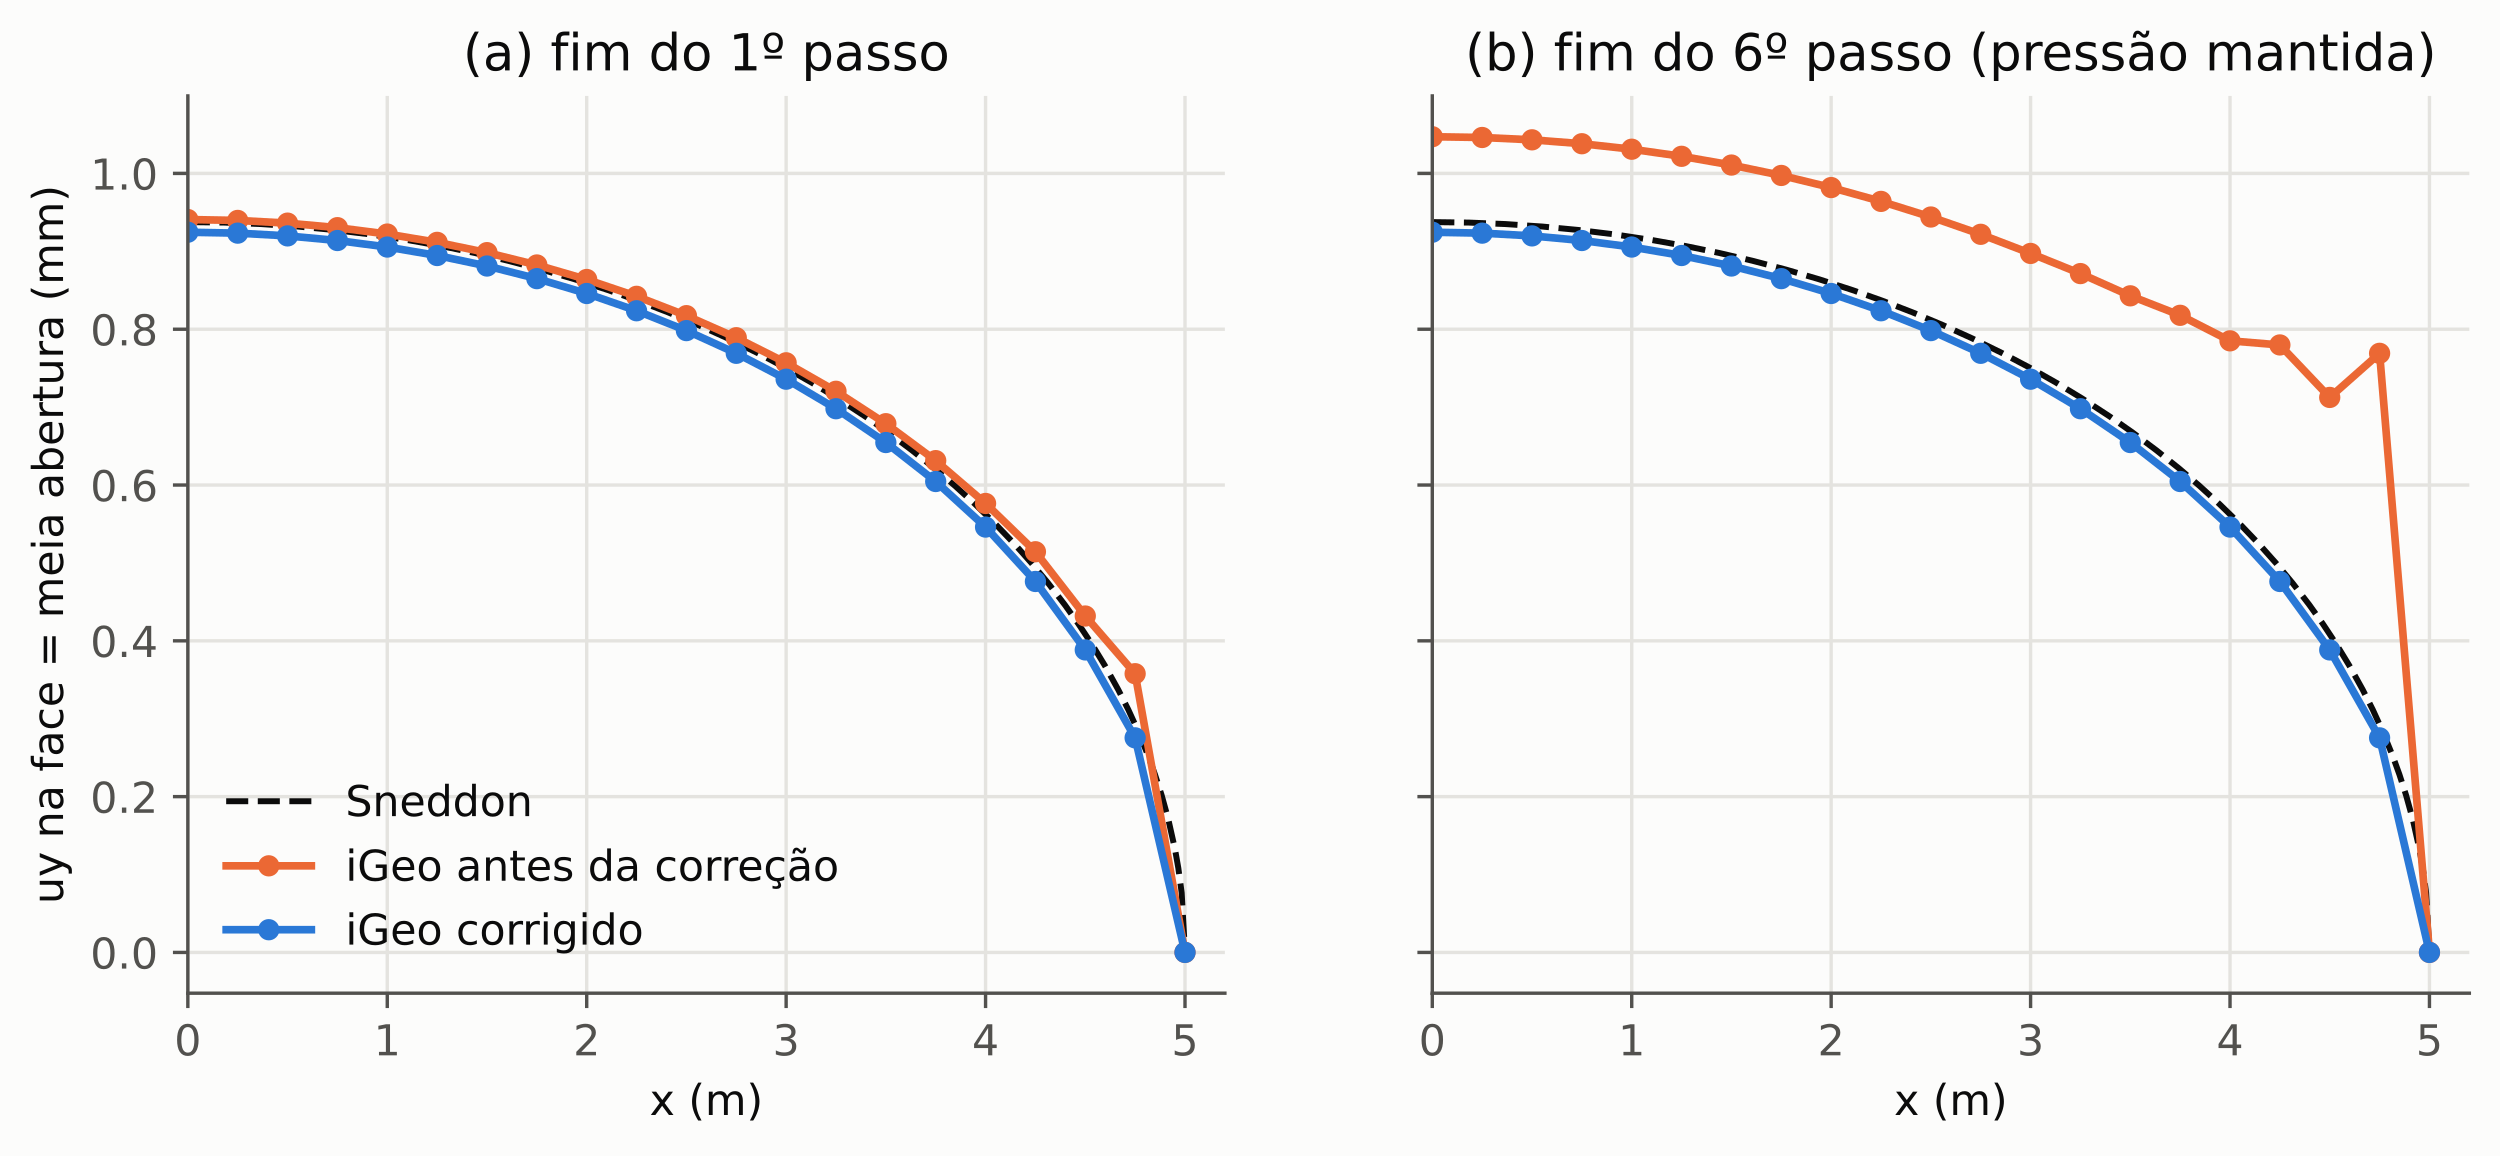
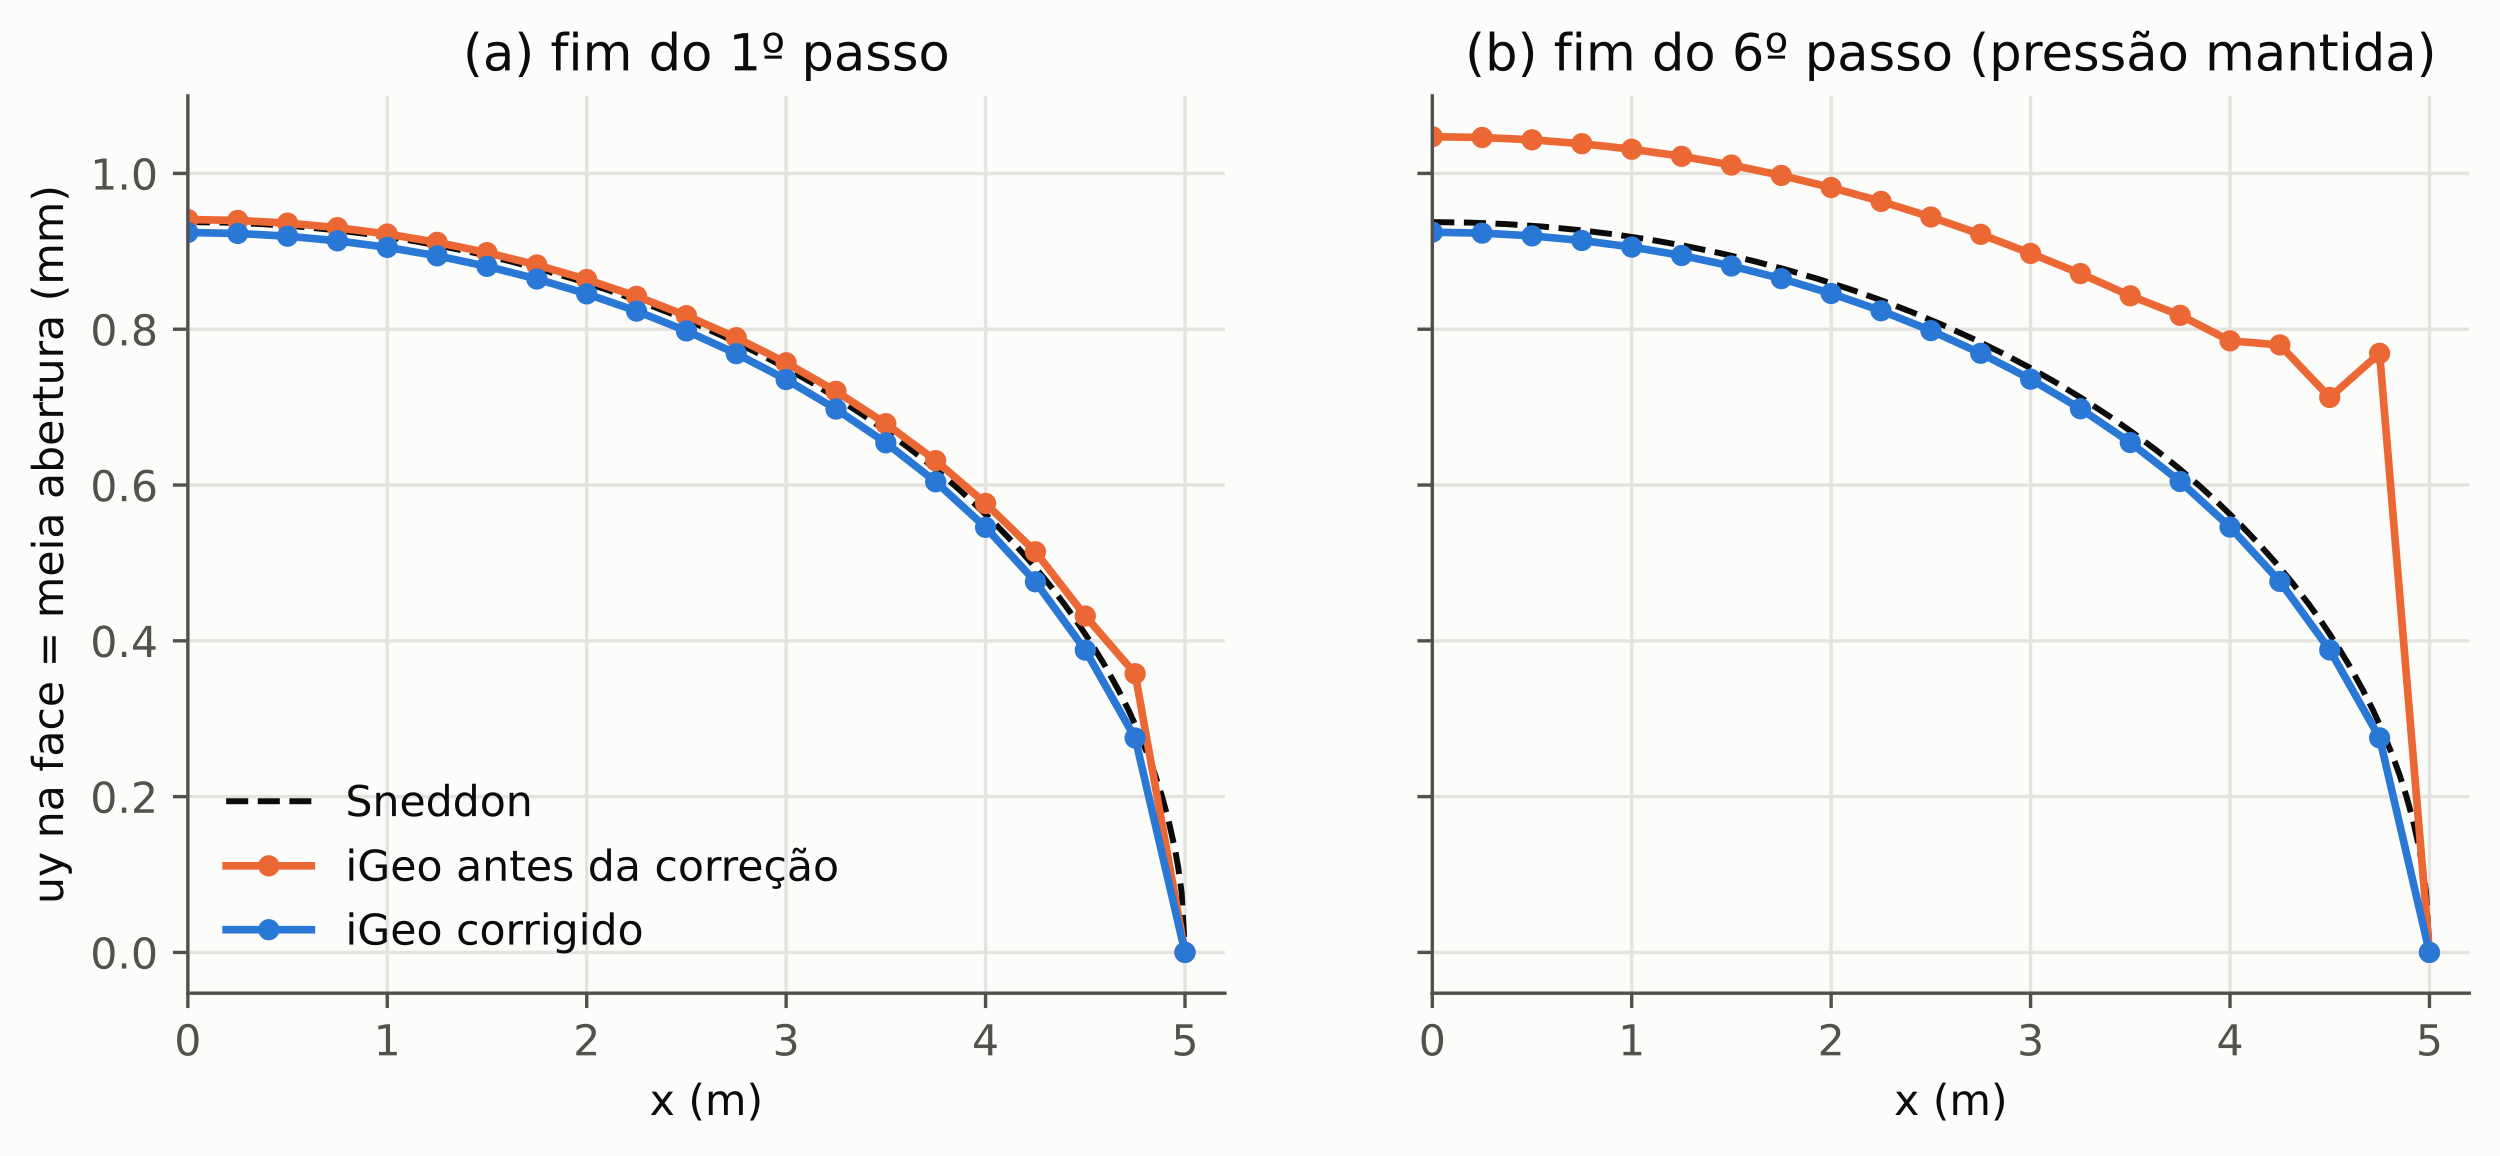
<svg xmlns="http://www.w3.org/2000/svg" xmlns:xlink="http://www.w3.org/1999/xlink" width="586.984pt" height="271.394pt" viewBox="0 0 586.984 271.394" version="1.1">
  <defs>
    <style type="text/css">*{stroke-linejoin: round; stroke-linecap: butt}</style>
  </defs>
  <g id="figure_1">
    <g id="patch_1">
      <path d="M 0 271.394  L 586.984 271.394  L 586.984 0  L 0 0  z " style="fill: #fcfcfb" />
    </g>
    <g id="axes_1">
      <g id="patch_2">
        <path d="M 44.104 233.195  L 287.595 233.195  L 287.595 22.523  L 44.104 22.523  z " style="fill: #fcfcfb" />
      </g>
      <g id="matplotlib.axis_1">
        <g id="xtick_1">
          <g id="line2d_1">
            <path d="M 44.104 233.195  L 44.104 22.523  " clip-path="url(#pc9ac48b03d)" style="fill: none; stroke: #e4e3df; stroke-width: 0.8; stroke-linecap: square" />
          </g>
          <g id="line2d_2">
            <defs>
              <path id="m7b13883ce9" d="M 0 0  L 0 3.5  " style="stroke: #52514e; stroke-width: 0.8" />
            </defs>
            <g>
              <use xlink:href="#m7b13883ce9" x="44.104" y="233.195" style="fill: #52514e; stroke: #52514e; stroke-width: 0.8" />
            </g>
          </g>
          <g id="text_1">
            <text style="font-size: 10px; font-family: 'DejaVu Sans', 'Bitstream Vera Sans', 'Computer Modern Sans Serif', 'Lucida Grande', 'Verdana', 'Geneva', 'Lucid', 'Arial', 'Helvetica', 'Avant Garde', sans-serif; text-anchor: middle; fill: #52514e" x="44.104" y="247.792" transform="rotate(-0 44.10391 247.7922)">0</text>
          </g>
        </g>
        <g id="xtick_2">
          <g id="line2d_3">
            <path d="M 90.929 233.195  L 90.929 22.523  " clip-path="url(#pc9ac48b03d)" style="fill: none; stroke: #e4e3df; stroke-width: 0.8; stroke-linecap: square" />
          </g>
          <g id="line2d_4">
            <g>
              <use xlink:href="#m7b13883ce9" x="90.929" y="233.195" style="fill: #52514e; stroke: #52514e; stroke-width: 0.8" />
            </g>
          </g>
          <g id="text_2">
            <text style="font-size: 10px; font-family: 'DejaVu Sans', 'Bitstream Vera Sans', 'Computer Modern Sans Serif', 'Lucida Grande', 'Verdana', 'Geneva', 'Lucid', 'Arial', 'Helvetica', 'Avant Garde', sans-serif; text-anchor: middle; fill: #52514e" x="90.929" y="247.792" transform="rotate(-0 90.92908 247.7922)">1</text>
          </g>
        </g>
        <g id="xtick_3">
          <g id="line2d_5">
            <path d="M 137.754 233.195  L 137.754 22.523  " clip-path="url(#pc9ac48b03d)" style="fill: none; stroke: #e4e3df; stroke-width: 0.8; stroke-linecap: square" />
          </g>
          <g id="line2d_6">
            <g>
              <use xlink:href="#m7b13883ce9" x="137.754" y="233.195" style="fill: #52514e; stroke: #52514e; stroke-width: 0.8" />
            </g>
          </g>
          <g id="text_3">
            <text style="font-size: 10px; font-family: 'DejaVu Sans', 'Bitstream Vera Sans', 'Computer Modern Sans Serif', 'Lucida Grande', 'Verdana', 'Geneva', 'Lucid', 'Arial', 'Helvetica', 'Avant Garde', sans-serif; text-anchor: middle; fill: #52514e" x="137.754" y="247.792" transform="rotate(-0 137.7543 247.7922)">2</text>
          </g>
        </g>
        <g id="xtick_4">
          <g id="line2d_7">
            <path d="M 184.579 233.195  L 184.579 22.523  " clip-path="url(#pc9ac48b03d)" style="fill: none; stroke: #e4e3df; stroke-width: 0.8; stroke-linecap: square" />
          </g>
          <g id="line2d_8">
            <g>
              <use xlink:href="#m7b13883ce9" x="184.579" y="233.195" style="fill: #52514e; stroke: #52514e; stroke-width: 0.8" />
            </g>
          </g>
          <g id="text_4">
            <text style="font-size: 10px; font-family: 'DejaVu Sans', 'Bitstream Vera Sans', 'Computer Modern Sans Serif', 'Lucida Grande', 'Verdana', 'Geneva', 'Lucid', 'Arial', 'Helvetica', 'Avant Garde', sans-serif; text-anchor: middle; fill: #52514e" x="184.579" y="247.792" transform="rotate(-0 184.5794 247.7922)">3</text>
          </g>
        </g>
        <g id="xtick_5">
          <g id="line2d_9">
            <path d="M 231.405 233.195  L 231.405 22.523  " clip-path="url(#pc9ac48b03d)" style="fill: none; stroke: #e4e3df; stroke-width: 0.8; stroke-linecap: square" />
          </g>
          <g id="line2d_10">
            <g>
              <use xlink:href="#m7b13883ce9" x="231.405" y="233.195" style="fill: #52514e; stroke: #52514e; stroke-width: 0.8" />
            </g>
          </g>
          <g id="text_5">
            <text style="font-size: 10px; font-family: 'DejaVu Sans', 'Bitstream Vera Sans', 'Computer Modern Sans Serif', 'Lucida Grande', 'Verdana', 'Geneva', 'Lucid', 'Arial', 'Helvetica', 'Avant Garde', sans-serif; text-anchor: middle; fill: #52514e" x="231.405" y="247.792" transform="rotate(-0 231.4046 247.7922)">4</text>
          </g>
        </g>
        <g id="xtick_6">
          <g id="line2d_11">
            <path d="M 278.23 233.195  L 278.23 22.523  " clip-path="url(#pc9ac48b03d)" style="fill: none; stroke: #e4e3df; stroke-width: 0.8; stroke-linecap: square" />
          </g>
          <g id="line2d_12">
            <g>
              <use xlink:href="#m7b13883ce9" x="278.23" y="233.195" style="fill: #52514e; stroke: #52514e; stroke-width: 0.8" />
            </g>
          </g>
          <g id="text_6">
            <text style="font-size: 10px; font-family: 'DejaVu Sans', 'Bitstream Vera Sans', 'Computer Modern Sans Serif', 'Lucida Grande', 'Verdana', 'Geneva', 'Lucid', 'Arial', 'Helvetica', 'Avant Garde', sans-serif; text-anchor: middle; fill: #52514e" x="278.23" y="247.792" transform="rotate(-0 278.2298 247.7922)">5</text>
          </g>
        </g>
        <g id="text_7">
          <text style="font-size: 10px; font-family: 'DejaVu Sans', 'Bitstream Vera Sans', 'Computer Modern Sans Serif', 'Lucida Grande', 'Verdana', 'Geneva', 'Lucid', 'Arial', 'Helvetica', 'Avant Garde', sans-serif; text-anchor: middle; fill: #0b0b0b" x="165.849" y="261.792" transform="rotate(-0 165.8494 261.7922)">x (m)</text>
        </g>
      </g>
      <g id="matplotlib.axis_2">
        <g id="ytick_1">
          <g id="line2d_13">
            <path d="M 44.104 223.619  L 287.595 223.619  " clip-path="url(#pc9ac48b03d)" style="fill: none; stroke: #e4e3df; stroke-width: 0.8; stroke-linecap: square" />
          </g>
          <g id="line2d_14">
            <defs>
              <path id="m38471c062f" d="M 0 0  L -3.5 0  " style="stroke: #52514e; stroke-width: 0.8" />
            </defs>
            <g>
              <use xlink:href="#m38471c062f" x="44.104" y="223.619" style="fill: #52514e; stroke: #52514e; stroke-width: 0.8" />
            </g>
          </g>
          <g id="text_8">
            <text style="font-size: 10px; font-family: 'DejaVu Sans', 'Bitstream Vera Sans', 'Computer Modern Sans Serif', 'Lucida Grande', 'Verdana', 'Geneva', 'Lucid', 'Arial', 'Helvetica', 'Avant Garde', sans-serif; text-anchor: end; fill: #52514e" x="37.104" y="227.417" transform="rotate(-0 37.10391 227.4173)">0.0</text>
          </g>
        </g>
        <g id="ytick_2">
          <g id="line2d_15">
            <path d="M 44.104 187.038  L 287.595 187.038  " clip-path="url(#pc9ac48b03d)" style="fill: none; stroke: #e4e3df; stroke-width: 0.8; stroke-linecap: square" />
          </g>
          <g id="line2d_16">
            <g>
              <use xlink:href="#m38471c062f" x="44.104" y="187.038" style="fill: #52514e; stroke: #52514e; stroke-width: 0.8" />
            </g>
          </g>
          <g id="text_9">
            <text style="font-size: 10px; font-family: 'DejaVu Sans', 'Bitstream Vera Sans', 'Computer Modern Sans Serif', 'Lucida Grande', 'Verdana', 'Geneva', 'Lucid', 'Arial', 'Helvetica', 'Avant Garde', sans-serif; text-anchor: end; fill: #52514e" x="37.104" y="190.836" transform="rotate(-0 37.10391 190.8364)">0.2</text>
          </g>
        </g>
        <g id="ytick_3">
          <g id="line2d_17">
            <path d="M 44.104 150.457  L 287.595 150.457  " clip-path="url(#pc9ac48b03d)" style="fill: none; stroke: #e4e3df; stroke-width: 0.8; stroke-linecap: square" />
          </g>
          <g id="line2d_18">
            <g>
              <use xlink:href="#m38471c062f" x="44.104" y="150.457" style="fill: #52514e; stroke: #52514e; stroke-width: 0.8" />
            </g>
          </g>
          <g id="text_10">
            <text style="font-size: 10px; font-family: 'DejaVu Sans', 'Bitstream Vera Sans', 'Computer Modern Sans Serif', 'Lucida Grande', 'Verdana', 'Geneva', 'Lucid', 'Arial', 'Helvetica', 'Avant Garde', sans-serif; text-anchor: end; fill: #52514e" x="37.104" y="154.256" transform="rotate(-0 37.10391 154.2555)">0.4</text>
          </g>
        </g>
        <g id="ytick_4">
          <g id="line2d_19">
            <path d="M 44.104 113.876  L 287.595 113.876  " clip-path="url(#pc9ac48b03d)" style="fill: none; stroke: #e4e3df; stroke-width: 0.8; stroke-linecap: square" />
          </g>
          <g id="line2d_20">
            <g>
              <use xlink:href="#m38471c062f" x="44.104" y="113.876" style="fill: #52514e; stroke: #52514e; stroke-width: 0.8" />
            </g>
          </g>
          <g id="text_11">
            <text style="font-size: 10px; font-family: 'DejaVu Sans', 'Bitstream Vera Sans', 'Computer Modern Sans Serif', 'Lucida Grande', 'Verdana', 'Geneva', 'Lucid', 'Arial', 'Helvetica', 'Avant Garde', sans-serif; text-anchor: end; fill: #52514e" x="37.104" y="117.675" transform="rotate(-0 37.10391 117.6746)">0.6</text>
          </g>
        </g>
        <g id="ytick_5">
          <g id="line2d_21">
            <path d="M 44.104 77.295  L 287.595 77.295  " clip-path="url(#pc9ac48b03d)" style="fill: none; stroke: #e4e3df; stroke-width: 0.8; stroke-linecap: square" />
          </g>
          <g id="line2d_22">
            <g>
              <use xlink:href="#m38471c062f" x="44.104" y="77.295" style="fill: #52514e; stroke: #52514e; stroke-width: 0.8" />
            </g>
          </g>
          <g id="text_12">
            <text style="font-size: 10px; font-family: 'DejaVu Sans', 'Bitstream Vera Sans', 'Computer Modern Sans Serif', 'Lucida Grande', 'Verdana', 'Geneva', 'Lucid', 'Arial', 'Helvetica', 'Avant Garde', sans-serif; text-anchor: end; fill: #52514e" x="37.104" y="81.094" transform="rotate(-0 37.10391 81.09371)">0.8</text>
          </g>
        </g>
        <g id="ytick_6">
          <g id="line2d_23">
            <path d="M 44.104 40.714  L 287.595 40.714  " clip-path="url(#pc9ac48b03d)" style="fill: none; stroke: #e4e3df; stroke-width: 0.8; stroke-linecap: square" />
          </g>
          <g id="line2d_24">
            <g>
              <use xlink:href="#m38471c062f" x="44.104" y="40.714" style="fill: #52514e; stroke: #52514e; stroke-width: 0.8" />
            </g>
          </g>
          <g id="text_13">
            <text style="font-size: 10px; font-family: 'DejaVu Sans', 'Bitstream Vera Sans', 'Computer Modern Sans Serif', 'Lucida Grande', 'Verdana', 'Geneva', 'Lucid', 'Arial', 'Helvetica', 'Avant Garde', sans-serif; text-anchor: end; fill: #52514e" x="37.104" y="44.513" transform="rotate(-0 37.10391 44.51281)">1.0</text>
          </g>
        </g>
        <g id="text_14">
          <text style="font-size: 10px; font-family: 'DejaVu Sans', 'Bitstream Vera Sans', 'Computer Modern Sans Serif', 'Lucida Grande', 'Verdana', 'Geneva', 'Lucid', 'Arial', 'Helvetica', 'Avant Garde', sans-serif; text-anchor: middle; fill: #0b0b0b" x="14.798" y="127.859" transform="rotate(-90 14.79844 127.8585)">uy na face = meia abertura (mm)</text>
        </g>
      </g>
      <g id="line2d_25">
        <path d="M 44.104 52.146  L 52.717 52.262  L 61.331 52.61  L 69.944 53.193  L 78.557 54.012  L 87.171 55.071  L 95.784 56.375  L 103.614 57.777  L 111.444 59.391  L 119.275 61.224  L 127.105 63.283  L 134.935 65.576  L 142.766 68.114  L 149.813 70.619  L 156.86 73.342  L 163.907 76.296  L 170.955 79.495  L 178.002 82.956  L 184.266 86.268  L 190.53 89.82  L 196.795 93.63  L 203.059 97.722  L 208.54 101.557  L 214.021 105.653  L 219.503 110.037  L 224.201 114.052  L 228.899 118.332  L 233.597 122.911  L 238.295 127.832  L 242.21 132.234  L 246.126 136.953  L 250.041 142.046  L 253.173 146.438  L 256.305 151.168  L 259.437 156.307  L 262.569 161.959  L 264.918 166.623  L 267.267 171.763  L 269.616 177.536  L 271.183 181.864  L 272.749 186.732  L 274.315 192.391  L 275.881 199.389  L 276.664 203.819  L 277.447 209.606  L 278.23 223.619  L 278.23 223.619  " clip-path="url(#pc9ac48b03d)" style="fill: none; stroke-dasharray: 5.18,2.24; stroke-dashoffset: 0; stroke: #0b0b0b; stroke-width: 1.4" />
      </g>
      <g id="line2d_26">
        <path d="M 44.104 51.544  L 55.81 51.755  L 67.516 52.39  L 79.223 53.454  L 90.929 54.955  L 102.635 56.904  L 114.342 59.317  L 126.048 62.215  L 137.754 65.623  L 149.461 69.576  L 161.167 74.115  L 172.873 79.295  L 184.579 85.183  L 196.286 91.871  L 207.992 99.481  L 219.698 108.153  L 231.405 118.21  L 243.111 129.547  L 254.817 144.636  L 266.523 158.18  L 278.23 223.619  " clip-path="url(#pc9ac48b03d)" style="fill: none; stroke: #eb6834; stroke-width: 1.8; stroke-linecap: square" />
        <defs>
          <path id="ma2c320a1c7" d="M 0 2  C 0.53 2 1.039 1.789 1.414 1.414  C 1.789 1.039 2 0.53 2 0  C 2 -0.53 1.789 -1.039 1.414 -1.414  C 1.039 -1.789 0.53 -2 0 -2  C -0.53 -2 -1.039 -1.789 -1.414 -1.414  C -1.789 -1.039 -2 -0.53 -2 0  C -2 0.53 -1.789 1.039 -1.414 1.414  C -1.039 1.789 -0.53 2 0 2  z " style="stroke: #eb6834" />
        </defs>
        <g clip-path="url(#pc9ac48b03d)">
          <use xlink:href="#ma2c320a1c7" x="44.104" y="51.544" style="fill: #eb6834; stroke: #eb6834" />
          <use xlink:href="#ma2c320a1c7" x="55.81" y="51.755" style="fill: #eb6834; stroke: #eb6834" />
          <use xlink:href="#ma2c320a1c7" x="67.516" y="52.39" style="fill: #eb6834; stroke: #eb6834" />
          <use xlink:href="#ma2c320a1c7" x="79.223" y="53.454" style="fill: #eb6834; stroke: #eb6834" />
          <use xlink:href="#ma2c320a1c7" x="90.929" y="54.955" style="fill: #eb6834; stroke: #eb6834" />
          <use xlink:href="#ma2c320a1c7" x="102.635" y="56.904" style="fill: #eb6834; stroke: #eb6834" />
          <use xlink:href="#ma2c320a1c7" x="114.342" y="59.317" style="fill: #eb6834; stroke: #eb6834" />
          <use xlink:href="#ma2c320a1c7" x="126.048" y="62.215" style="fill: #eb6834; stroke: #eb6834" />
          <use xlink:href="#ma2c320a1c7" x="137.754" y="65.623" style="fill: #eb6834; stroke: #eb6834" />
          <use xlink:href="#ma2c320a1c7" x="149.461" y="69.576" style="fill: #eb6834; stroke: #eb6834" />
          <use xlink:href="#ma2c320a1c7" x="161.167" y="74.115" style="fill: #eb6834; stroke: #eb6834" />
          <use xlink:href="#ma2c320a1c7" x="172.873" y="79.295" style="fill: #eb6834; stroke: #eb6834" />
          <use xlink:href="#ma2c320a1c7" x="184.579" y="85.183" style="fill: #eb6834; stroke: #eb6834" />
          <use xlink:href="#ma2c320a1c7" x="196.286" y="91.871" style="fill: #eb6834; stroke: #eb6834" />
          <use xlink:href="#ma2c320a1c7" x="207.992" y="99.481" style="fill: #eb6834; stroke: #eb6834" />
          <use xlink:href="#ma2c320a1c7" x="219.698" y="108.153" style="fill: #eb6834; stroke: #eb6834" />
          <use xlink:href="#ma2c320a1c7" x="231.405" y="118.21" style="fill: #eb6834; stroke: #eb6834" />
          <use xlink:href="#ma2c320a1c7" x="243.111" y="129.547" style="fill: #eb6834; stroke: #eb6834" />
          <use xlink:href="#ma2c320a1c7" x="254.817" y="144.636" style="fill: #eb6834; stroke: #eb6834" />
          <use xlink:href="#ma2c320a1c7" x="266.523" y="158.18" style="fill: #eb6834; stroke: #eb6834" />
          <use xlink:href="#ma2c320a1c7" x="278.23" y="223.619" style="fill: #eb6834; stroke: #eb6834" />
        </g>
      </g>
      <g id="line2d_27">
-         <path d="M 44.104 54.524  L 55.81 54.739  L 67.516 55.387  L 79.223 56.473  L 90.929 58.004  L 102.635 59.994  L 114.342 62.459  L 126.048 65.422  L 137.754 68.911  L 149.461 72.963  L 161.167 77.624  L 172.873 82.954  L 184.579 89.034  L 196.286 95.968  L 207.992 103.904  L 219.698 113.055  L 231.405 123.751  L 243.111 136.526  L 254.817 152.6  L 266.523 173.24  L 278.23 223.619  " clip-path="url(#pc9ac48b03d)" style="fill: none; stroke: #2a78d6; stroke-width: 1.8; stroke-linecap: square" />
+         <path d="M 44.104 54.596  L 55.81 54.812  L 67.516 55.461  L 79.223 56.548  L 90.929 58.081  L 102.635 60.073  L 114.342 62.539  L 126.048 65.504  L 137.754 68.994  L 149.461 73.046  L 161.167 77.707  L 172.873 83.037  L 184.579 89.114  L 196.286 96.046  L 207.992 103.979  L 219.698 113.126  L 231.405 123.817  L 243.111 136.584  L 254.817 152.648  L 266.523 173.274  L 278.23 223.619  " clip-path="url(#pc9ac48b03d)" style="fill: none; stroke: #2a78d6; stroke-width: 1.8; stroke-linecap: square" />
        <defs>
          <path id="mf21e325b48" d="M 0 2  C 0.53 2 1.039 1.789 1.414 1.414  C 1.789 1.039 2 0.53 2 0  C 2 -0.53 1.789 -1.039 1.414 -1.414  C 1.039 -1.789 0.53 -2 0 -2  C -0.53 -2 -1.039 -1.789 -1.414 -1.414  C -1.789 -1.039 -2 -0.53 -2 0  C -2 0.53 -1.789 1.039 -1.414 1.414  C -1.039 1.789 -0.53 2 0 2  z " style="stroke: #2a78d6" />
        </defs>
        <g clip-path="url(#pc9ac48b03d)">
-           <use xlink:href="#mf21e325b48" x="44.104" y="54.524" style="fill: #2a78d6; stroke: #2a78d6" />
-           <use xlink:href="#mf21e325b48" x="55.81" y="54.739" style="fill: #2a78d6; stroke: #2a78d6" />
-           <use xlink:href="#mf21e325b48" x="67.516" y="55.387" style="fill: #2a78d6; stroke: #2a78d6" />
-           <use xlink:href="#mf21e325b48" x="79.223" y="56.473" style="fill: #2a78d6; stroke: #2a78d6" />
-           <use xlink:href="#mf21e325b48" x="90.929" y="58.004" style="fill: #2a78d6; stroke: #2a78d6" />
-           <use xlink:href="#mf21e325b48" x="102.635" y="59.994" style="fill: #2a78d6; stroke: #2a78d6" />
-           <use xlink:href="#mf21e325b48" x="114.342" y="62.459" style="fill: #2a78d6; stroke: #2a78d6" />
-           <use xlink:href="#mf21e325b48" x="126.048" y="65.422" style="fill: #2a78d6; stroke: #2a78d6" />
-           <use xlink:href="#mf21e325b48" x="137.754" y="68.911" style="fill: #2a78d6; stroke: #2a78d6" />
-           <use xlink:href="#mf21e325b48" x="149.461" y="72.963" style="fill: #2a78d6; stroke: #2a78d6" />
-           <use xlink:href="#mf21e325b48" x="161.167" y="77.624" style="fill: #2a78d6; stroke: #2a78d6" />
-           <use xlink:href="#mf21e325b48" x="172.873" y="82.954" style="fill: #2a78d6; stroke: #2a78d6" />
-           <use xlink:href="#mf21e325b48" x="184.579" y="89.034" style="fill: #2a78d6; stroke: #2a78d6" />
-           <use xlink:href="#mf21e325b48" x="196.286" y="95.968" style="fill: #2a78d6; stroke: #2a78d6" />
-           <use xlink:href="#mf21e325b48" x="207.992" y="103.904" style="fill: #2a78d6; stroke: #2a78d6" />
-           <use xlink:href="#mf21e325b48" x="219.698" y="113.055" style="fill: #2a78d6; stroke: #2a78d6" />
-           <use xlink:href="#mf21e325b48" x="231.405" y="123.751" style="fill: #2a78d6; stroke: #2a78d6" />
-           <use xlink:href="#mf21e325b48" x="243.111" y="136.526" style="fill: #2a78d6; stroke: #2a78d6" />
-           <use xlink:href="#mf21e325b48" x="254.817" y="152.6" style="fill: #2a78d6; stroke: #2a78d6" />
-           <use xlink:href="#mf21e325b48" x="266.523" y="173.24" style="fill: #2a78d6; stroke: #2a78d6" />
+           <use xlink:href="#mf21e325b48" x="44.104" y="54.596" style="fill: #2a78d6; stroke: #2a78d6" />
+           <use xlink:href="#mf21e325b48" x="55.81" y="54.812" style="fill: #2a78d6; stroke: #2a78d6" />
+           <use xlink:href="#mf21e325b48" x="67.516" y="55.461" style="fill: #2a78d6; stroke: #2a78d6" />
+           <use xlink:href="#mf21e325b48" x="79.223" y="56.548" style="fill: #2a78d6; stroke: #2a78d6" />
+           <use xlink:href="#mf21e325b48" x="90.929" y="58.081" style="fill: #2a78d6; stroke: #2a78d6" />
+           <use xlink:href="#mf21e325b48" x="102.635" y="60.073" style="fill: #2a78d6; stroke: #2a78d6" />
+           <use xlink:href="#mf21e325b48" x="114.342" y="62.539" style="fill: #2a78d6; stroke: #2a78d6" />
+           <use xlink:href="#mf21e325b48" x="126.048" y="65.504" style="fill: #2a78d6; stroke: #2a78d6" />
+           <use xlink:href="#mf21e325b48" x="137.754" y="68.994" style="fill: #2a78d6; stroke: #2a78d6" />
+           <use xlink:href="#mf21e325b48" x="149.461" y="73.046" style="fill: #2a78d6; stroke: #2a78d6" />
+           <use xlink:href="#mf21e325b48" x="161.167" y="77.707" style="fill: #2a78d6; stroke: #2a78d6" />
+           <use xlink:href="#mf21e325b48" x="172.873" y="83.037" style="fill: #2a78d6; stroke: #2a78d6" />
+           <use xlink:href="#mf21e325b48" x="184.579" y="89.114" style="fill: #2a78d6; stroke: #2a78d6" />
+           <use xlink:href="#mf21e325b48" x="196.286" y="96.046" style="fill: #2a78d6; stroke: #2a78d6" />
+           <use xlink:href="#mf21e325b48" x="207.992" y="103.979" style="fill: #2a78d6; stroke: #2a78d6" />
+           <use xlink:href="#mf21e325b48" x="219.698" y="113.126" style="fill: #2a78d6; stroke: #2a78d6" />
+           <use xlink:href="#mf21e325b48" x="231.405" y="123.817" style="fill: #2a78d6; stroke: #2a78d6" />
+           <use xlink:href="#mf21e325b48" x="243.111" y="136.584" style="fill: #2a78d6; stroke: #2a78d6" />
+           <use xlink:href="#mf21e325b48" x="254.817" y="152.648" style="fill: #2a78d6; stroke: #2a78d6" />
+           <use xlink:href="#mf21e325b48" x="266.523" y="173.274" style="fill: #2a78d6; stroke: #2a78d6" />
          <use xlink:href="#mf21e325b48" x="278.23" y="223.619" style="fill: #2a78d6; stroke: #2a78d6" />
        </g>
      </g>
      <g id="patch_3">
        <path d="M 44.104 233.195  L 44.104 22.523  " style="fill: none; stroke: #52514e; stroke-width: 0.8; stroke-linejoin: miter; stroke-linecap: square" />
      </g>
      <g id="patch_4">
        <path d="M 44.104 233.195  L 287.595 233.195  " style="fill: none; stroke: #52514e; stroke-width: 0.8; stroke-linejoin: miter; stroke-linecap: square" />
      </g>
      <g id="text_15">
        <text style="font-size: 12px; font-family: 'DejaVu Sans', 'Bitstream Vera Sans', 'Computer Modern Sans Serif', 'Lucida Grande', 'Verdana', 'Geneva', 'Lucid', 'Arial', 'Helvetica', 'Avant Garde', sans-serif; text-anchor: middle; fill: #0b0b0b" x="165.849" y="16.523" transform="rotate(-0 165.8494 16.5225)">(a) fim do 1º passo</text>
      </g>
      <g id="legend_1">
        <g id="line2d_28">
          <path d="M 53.104 188.12  L 63.104 188.12  L 73.104 188.12  " style="fill: none; stroke-dasharray: 5.18,2.24; stroke-dashoffset: 0; stroke: #0b0b0b; stroke-width: 1.4" />
        </g>
        <g id="text_16">
          <text style="font-size: 10px; font-family: 'DejaVu Sans', 'Bitstream Vera Sans', 'Computer Modern Sans Serif', 'Lucida Grande', 'Verdana', 'Geneva', 'Lucid', 'Arial', 'Helvetica', 'Avant Garde', sans-serif; text-anchor: start; fill: #0b0b0b" x="81.104" y="191.62" transform="rotate(-0 81.10391 191.6203)">Sneddon</text>
        </g>
        <g id="line2d_29">
          <path d="M 53.104 203.291  L 63.104 203.291  L 73.104 203.291  " style="fill: none; stroke: #eb6834; stroke-width: 1.8; stroke-linecap: square" />
          <g>
            <use xlink:href="#ma2c320a1c7" x="63.104" y="203.291" style="fill: #eb6834; stroke: #eb6834" />
          </g>
        </g>
        <g id="text_17">
          <text style="font-size: 10px; font-family: 'DejaVu Sans', 'Bitstream Vera Sans', 'Computer Modern Sans Serif', 'Lucida Grande', 'Verdana', 'Geneva', 'Lucid', 'Arial', 'Helvetica', 'Avant Garde', sans-serif; text-anchor: start; fill: #0b0b0b" x="81.104" y="206.791" transform="rotate(-0 81.10391 206.7914)">iGeo antes da correção</text>
        </g>
        <g id="line2d_30">
          <path d="M 53.104 218.292  L 63.104 218.292  L 73.104 218.292  " style="fill: none; stroke: #2a78d6; stroke-width: 1.8; stroke-linecap: square" />
          <g>
            <use xlink:href="#mf21e325b48" x="63.104" y="218.292" style="fill: #2a78d6; stroke: #2a78d6" />
          </g>
        </g>
        <g id="text_18">
          <text style="font-size: 10px; font-family: 'DejaVu Sans', 'Bitstream Vera Sans', 'Computer Modern Sans Serif', 'Lucida Grande', 'Verdana', 'Geneva', 'Lucid', 'Arial', 'Helvetica', 'Avant Garde', sans-serif; text-anchor: start; fill: #0b0b0b" x="81.104" y="221.792" transform="rotate(-0 81.10391 221.7922)">iGeo corrigido</text>
        </g>
      </g>
    </g>
    <g id="axes_2">
      <g id="patch_5">
        <path d="M 336.293 233.195  L 579.784 233.195  L 579.784 22.523  L 336.293 22.523  z " style="fill: #fcfcfb" />
      </g>
      <g id="matplotlib.axis_3">
        <g id="xtick_7">
          <g id="line2d_31">
            <path d="M 336.293 233.195  L 336.293 22.523  " clip-path="url(#p705da532b3)" style="fill: none; stroke: #e4e3df; stroke-width: 0.8; stroke-linecap: square" />
          </g>
          <g id="line2d_32">
            <g>
              <use xlink:href="#m7b13883ce9" x="336.293" y="233.195" style="fill: #52514e; stroke: #52514e; stroke-width: 0.8" />
            </g>
          </g>
          <g id="text_19">
            <text style="font-size: 10px; font-family: 'DejaVu Sans', 'Bitstream Vera Sans', 'Computer Modern Sans Serif', 'Lucida Grande', 'Verdana', 'Geneva', 'Lucid', 'Arial', 'Helvetica', 'Avant Garde', sans-serif; text-anchor: middle; fill: #52514e" x="336.293" y="247.792" transform="rotate(-0 336.293 247.7922)">0</text>
          </g>
        </g>
        <g id="xtick_8">
          <g id="line2d_33">
            <path d="M 383.118 233.195  L 383.118 22.523  " clip-path="url(#p705da532b3)" style="fill: none; stroke: #e4e3df; stroke-width: 0.8; stroke-linecap: square" />
          </g>
          <g id="line2d_34">
            <g>
              <use xlink:href="#m7b13883ce9" x="383.118" y="233.195" style="fill: #52514e; stroke: #52514e; stroke-width: 0.8" />
            </g>
          </g>
          <g id="text_20">
            <text style="font-size: 10px; font-family: 'DejaVu Sans', 'Bitstream Vera Sans', 'Computer Modern Sans Serif', 'Lucida Grande', 'Verdana', 'Geneva', 'Lucid', 'Arial', 'Helvetica', 'Avant Garde', sans-serif; text-anchor: middle; fill: #52514e" x="383.118" y="247.792" transform="rotate(-0 383.1182 247.7922)">1</text>
          </g>
        </g>
        <g id="xtick_9">
          <g id="line2d_35">
            <path d="M 429.943 233.195  L 429.943 22.523  " clip-path="url(#p705da532b3)" style="fill: none; stroke: #e4e3df; stroke-width: 0.8; stroke-linecap: square" />
          </g>
          <g id="line2d_36">
            <g>
              <use xlink:href="#m7b13883ce9" x="429.943" y="233.195" style="fill: #52514e; stroke: #52514e; stroke-width: 0.8" />
            </g>
          </g>
          <g id="text_21">
            <text style="font-size: 10px; font-family: 'DejaVu Sans', 'Bitstream Vera Sans', 'Computer Modern Sans Serif', 'Lucida Grande', 'Verdana', 'Geneva', 'Lucid', 'Arial', 'Helvetica', 'Avant Garde', sans-serif; text-anchor: middle; fill: #52514e" x="429.943" y="247.792" transform="rotate(-0 429.9433 247.7922)">2</text>
          </g>
        </g>
        <g id="xtick_10">
          <g id="line2d_37">
            <path d="M 476.769 233.195  L 476.769 22.523  " clip-path="url(#p705da532b3)" style="fill: none; stroke: #e4e3df; stroke-width: 0.8; stroke-linecap: square" />
          </g>
          <g id="line2d_38">
            <g>
              <use xlink:href="#m7b13883ce9" x="476.769" y="233.195" style="fill: #52514e; stroke: #52514e; stroke-width: 0.8" />
            </g>
          </g>
          <g id="text_22">
            <text style="font-size: 10px; font-family: 'DejaVu Sans', 'Bitstream Vera Sans', 'Computer Modern Sans Serif', 'Lucida Grande', 'Verdana', 'Geneva', 'Lucid', 'Arial', 'Helvetica', 'Avant Garde', sans-serif; text-anchor: middle; fill: #52514e" x="476.769" y="247.792" transform="rotate(-0 476.7685 247.7922)">3</text>
          </g>
        </g>
        <g id="xtick_11">
          <g id="line2d_39">
            <path d="M 523.594 233.195  L 523.594 22.523  " clip-path="url(#p705da532b3)" style="fill: none; stroke: #e4e3df; stroke-width: 0.8; stroke-linecap: square" />
          </g>
          <g id="line2d_40">
            <g>
              <use xlink:href="#m7b13883ce9" x="523.594" y="233.195" style="fill: #52514e; stroke: #52514e; stroke-width: 0.8" />
            </g>
          </g>
          <g id="text_23">
            <text style="font-size: 10px; font-family: 'DejaVu Sans', 'Bitstream Vera Sans', 'Computer Modern Sans Serif', 'Lucida Grande', 'Verdana', 'Geneva', 'Lucid', 'Arial', 'Helvetica', 'Avant Garde', sans-serif; text-anchor: middle; fill: #52514e" x="523.594" y="247.792" transform="rotate(-0 523.5937 247.7922)">4</text>
          </g>
        </g>
        <g id="xtick_12">
          <g id="line2d_41">
            <path d="M 570.419 233.195  L 570.419 22.523  " clip-path="url(#p705da532b3)" style="fill: none; stroke: #e4e3df; stroke-width: 0.8; stroke-linecap: square" />
          </g>
          <g id="line2d_42">
            <g>
              <use xlink:href="#m7b13883ce9" x="570.419" y="233.195" style="fill: #52514e; stroke: #52514e; stroke-width: 0.8" />
            </g>
          </g>
          <g id="text_24">
            <text style="font-size: 10px; font-family: 'DejaVu Sans', 'Bitstream Vera Sans', 'Computer Modern Sans Serif', 'Lucida Grande', 'Verdana', 'Geneva', 'Lucid', 'Arial', 'Helvetica', 'Avant Garde', sans-serif; text-anchor: middle; fill: #52514e" x="570.419" y="247.792" transform="rotate(-0 570.4189 247.7922)">5</text>
          </g>
        </g>
        <g id="text_25">
          <text style="font-size: 10px; font-family: 'DejaVu Sans', 'Bitstream Vera Sans', 'Computer Modern Sans Serif', 'Lucida Grande', 'Verdana', 'Geneva', 'Lucid', 'Arial', 'Helvetica', 'Avant Garde', sans-serif; text-anchor: middle; fill: #0b0b0b" x="458.038" y="261.792" transform="rotate(-0 458.0385 261.7922)">x (m)</text>
        </g>
      </g>
      <g id="matplotlib.axis_4">
        <g id="ytick_7">
          <g id="line2d_43">
            <path d="M 336.293 223.619  L 579.784 223.619  " clip-path="url(#p705da532b3)" style="fill: none; stroke: #e4e3df; stroke-width: 0.8; stroke-linecap: square" />
          </g>
          <g id="line2d_44">
            <g>
              <use xlink:href="#m38471c062f" x="336.293" y="223.619" style="fill: #52514e; stroke: #52514e; stroke-width: 0.8" />
            </g>
          </g>
        </g>
        <g id="ytick_8">
          <g id="line2d_45">
            <path d="M 336.293 187.038  L 579.784 187.038  " clip-path="url(#p705da532b3)" style="fill: none; stroke: #e4e3df; stroke-width: 0.8; stroke-linecap: square" />
          </g>
          <g id="line2d_46">
            <g>
              <use xlink:href="#m38471c062f" x="336.293" y="187.038" style="fill: #52514e; stroke: #52514e; stroke-width: 0.8" />
            </g>
          </g>
        </g>
        <g id="ytick_9">
          <g id="line2d_47">
            <path d="M 336.293 150.457  L 579.784 150.457  " clip-path="url(#p705da532b3)" style="fill: none; stroke: #e4e3df; stroke-width: 0.8; stroke-linecap: square" />
          </g>
          <g id="line2d_48">
            <g>
              <use xlink:href="#m38471c062f" x="336.293" y="150.457" style="fill: #52514e; stroke: #52514e; stroke-width: 0.8" />
            </g>
          </g>
        </g>
        <g id="ytick_10">
          <g id="line2d_49">
            <path d="M 336.293 113.876  L 579.784 113.876  " clip-path="url(#p705da532b3)" style="fill: none; stroke: #e4e3df; stroke-width: 0.8; stroke-linecap: square" />
          </g>
          <g id="line2d_50">
            <g>
              <use xlink:href="#m38471c062f" x="336.293" y="113.876" style="fill: #52514e; stroke: #52514e; stroke-width: 0.8" />
            </g>
          </g>
        </g>
        <g id="ytick_11">
          <g id="line2d_51">
            <path d="M 336.293 77.295  L 579.784 77.295  " clip-path="url(#p705da532b3)" style="fill: none; stroke: #e4e3df; stroke-width: 0.8; stroke-linecap: square" />
          </g>
          <g id="line2d_52">
            <g>
              <use xlink:href="#m38471c062f" x="336.293" y="77.295" style="fill: #52514e; stroke: #52514e; stroke-width: 0.8" />
            </g>
          </g>
        </g>
        <g id="ytick_12">
          <g id="line2d_53">
            <path d="M 336.293 40.714  L 579.784 40.714  " clip-path="url(#p705da532b3)" style="fill: none; stroke: #e4e3df; stroke-width: 0.8; stroke-linecap: square" />
          </g>
          <g id="line2d_54">
            <g>
              <use xlink:href="#m38471c062f" x="336.293" y="40.714" style="fill: #52514e; stroke: #52514e; stroke-width: 0.8" />
            </g>
          </g>
        </g>
      </g>
      <g id="line2d_55">
        <path d="M 336.293 52.146  L 344.906 52.262  L 353.52 52.61  L 362.133 53.193  L 370.746 54.012  L 379.36 55.071  L 387.973 56.375  L 395.803 57.777  L 403.634 59.391  L 411.464 61.224  L 419.294 63.283  L 427.124 65.576  L 434.955 68.114  L 442.002 70.619  L 449.049 73.342  L 456.097 76.296  L 463.144 79.495  L 470.191 82.956  L 476.455 86.268  L 482.72 89.82  L 488.984 93.63  L 495.248 97.722  L 500.729 101.557  L 506.21 105.653  L 511.692 110.037  L 516.39 114.052  L 521.088 118.332  L 525.786 122.911  L 530.484 127.832  L 534.4 132.234  L 538.315 136.953  L 542.23 142.046  L 545.362 146.438  L 548.494 151.168  L 551.626 156.307  L 554.758 161.959  L 557.107 166.623  L 559.456 171.763  L 561.806 177.536  L 563.372 181.864  L 564.938 186.732  L 566.504 192.391  L 568.07 199.389  L 568.853 203.819  L 569.636 209.606  L 570.419 223.619  L 570.419 223.619  " clip-path="url(#p705da532b3)" style="fill: none; stroke-dasharray: 5.18,2.24; stroke-dashoffset: 0; stroke: #0b0b0b; stroke-width: 1.4" />
      </g>
      <g id="line2d_56">
        <path d="M 336.293 32.099  L 347.999 32.281  L 359.706 32.83  L 371.412 33.746  L 383.118 35.035  L 394.824 36.702  L 406.531 38.752  L 418.237 41.194  L 429.943 44.038  L 441.65 47.286  L 453.356 50.953  L 465.062 55.014  L 476.769 59.505  L 488.475 64.235  L 500.181 69.458  L 511.887 74.033  L 523.594 80.025  L 535.3 80.992  L 547.006 93.314  L 558.713 82.959  L 570.419 223.619  " clip-path="url(#p705da532b3)" style="fill: none; stroke: #eb6834; stroke-width: 1.8; stroke-linecap: square" />
        <g clip-path="url(#p705da532b3)">
          <use xlink:href="#ma2c320a1c7" x="336.293" y="32.099" style="fill: #eb6834; stroke: #eb6834" />
          <use xlink:href="#ma2c320a1c7" x="347.999" y="32.281" style="fill: #eb6834; stroke: #eb6834" />
          <use xlink:href="#ma2c320a1c7" x="359.706" y="32.83" style="fill: #eb6834; stroke: #eb6834" />
          <use xlink:href="#ma2c320a1c7" x="371.412" y="33.746" style="fill: #eb6834; stroke: #eb6834" />
          <use xlink:href="#ma2c320a1c7" x="383.118" y="35.035" style="fill: #eb6834; stroke: #eb6834" />
          <use xlink:href="#ma2c320a1c7" x="394.824" y="36.702" style="fill: #eb6834; stroke: #eb6834" />
          <use xlink:href="#ma2c320a1c7" x="406.531" y="38.752" style="fill: #eb6834; stroke: #eb6834" />
          <use xlink:href="#ma2c320a1c7" x="418.237" y="41.194" style="fill: #eb6834; stroke: #eb6834" />
          <use xlink:href="#ma2c320a1c7" x="429.943" y="44.038" style="fill: #eb6834; stroke: #eb6834" />
          <use xlink:href="#ma2c320a1c7" x="441.65" y="47.286" style="fill: #eb6834; stroke: #eb6834" />
          <use xlink:href="#ma2c320a1c7" x="453.356" y="50.953" style="fill: #eb6834; stroke: #eb6834" />
          <use xlink:href="#ma2c320a1c7" x="465.062" y="55.014" style="fill: #eb6834; stroke: #eb6834" />
          <use xlink:href="#ma2c320a1c7" x="476.769" y="59.505" style="fill: #eb6834; stroke: #eb6834" />
          <use xlink:href="#ma2c320a1c7" x="488.475" y="64.235" style="fill: #eb6834; stroke: #eb6834" />
          <use xlink:href="#ma2c320a1c7" x="500.181" y="69.458" style="fill: #eb6834; stroke: #eb6834" />
          <use xlink:href="#ma2c320a1c7" x="511.887" y="74.033" style="fill: #eb6834; stroke: #eb6834" />
          <use xlink:href="#ma2c320a1c7" x="523.594" y="80.025" style="fill: #eb6834; stroke: #eb6834" />
          <use xlink:href="#ma2c320a1c7" x="535.3" y="80.992" style="fill: #eb6834; stroke: #eb6834" />
          <use xlink:href="#ma2c320a1c7" x="547.006" y="93.314" style="fill: #eb6834; stroke: #eb6834" />
          <use xlink:href="#ma2c320a1c7" x="558.713" y="82.959" style="fill: #eb6834; stroke: #eb6834" />
          <use xlink:href="#ma2c320a1c7" x="570.419" y="223.619" style="fill: #eb6834; stroke: #eb6834" />
        </g>
      </g>
      <g id="line2d_57">
        <path d="M 336.293 54.524  L 347.999 54.739  L 359.706 55.387  L 371.412 56.473  L 383.118 58.004  L 394.824 59.994  L 406.531 62.459  L 418.237 65.422  L 429.943 68.911  L 441.65 72.963  L 453.356 77.624  L 465.062 82.954  L 476.769 89.034  L 488.475 95.968  L 500.181 103.904  L 511.887 113.055  L 523.594 123.751  L 535.3 136.526  L 547.006 152.6  L 558.713 173.24  L 570.419 223.619  " clip-path="url(#p705da532b3)" style="fill: none; stroke: #2a78d6; stroke-width: 1.8; stroke-linecap: square" />
        <g clip-path="url(#p705da532b3)">
          <use xlink:href="#mf21e325b48" x="336.293" y="54.524" style="fill: #2a78d6; stroke: #2a78d6" />
          <use xlink:href="#mf21e325b48" x="347.999" y="54.739" style="fill: #2a78d6; stroke: #2a78d6" />
          <use xlink:href="#mf21e325b48" x="359.706" y="55.387" style="fill: #2a78d6; stroke: #2a78d6" />
          <use xlink:href="#mf21e325b48" x="371.412" y="56.473" style="fill: #2a78d6; stroke: #2a78d6" />
          <use xlink:href="#mf21e325b48" x="383.118" y="58.004" style="fill: #2a78d6; stroke: #2a78d6" />
          <use xlink:href="#mf21e325b48" x="394.824" y="59.994" style="fill: #2a78d6; stroke: #2a78d6" />
          <use xlink:href="#mf21e325b48" x="406.531" y="62.459" style="fill: #2a78d6; stroke: #2a78d6" />
          <use xlink:href="#mf21e325b48" x="418.237" y="65.422" style="fill: #2a78d6; stroke: #2a78d6" />
          <use xlink:href="#mf21e325b48" x="429.943" y="68.911" style="fill: #2a78d6; stroke: #2a78d6" />
          <use xlink:href="#mf21e325b48" x="441.65" y="72.963" style="fill: #2a78d6; stroke: #2a78d6" />
          <use xlink:href="#mf21e325b48" x="453.356" y="77.624" style="fill: #2a78d6; stroke: #2a78d6" />
          <use xlink:href="#mf21e325b48" x="465.062" y="82.954" style="fill: #2a78d6; stroke: #2a78d6" />
          <use xlink:href="#mf21e325b48" x="476.769" y="89.034" style="fill: #2a78d6; stroke: #2a78d6" />
          <use xlink:href="#mf21e325b48" x="488.475" y="95.968" style="fill: #2a78d6; stroke: #2a78d6" />
          <use xlink:href="#mf21e325b48" x="500.181" y="103.904" style="fill: #2a78d6; stroke: #2a78d6" />
          <use xlink:href="#mf21e325b48" x="511.887" y="113.055" style="fill: #2a78d6; stroke: #2a78d6" />
          <use xlink:href="#mf21e325b48" x="523.594" y="123.751" style="fill: #2a78d6; stroke: #2a78d6" />
          <use xlink:href="#mf21e325b48" x="535.3" y="136.526" style="fill: #2a78d6; stroke: #2a78d6" />
          <use xlink:href="#mf21e325b48" x="547.006" y="152.6" style="fill: #2a78d6; stroke: #2a78d6" />
          <use xlink:href="#mf21e325b48" x="558.713" y="173.24" style="fill: #2a78d6; stroke: #2a78d6" />
          <use xlink:href="#mf21e325b48" x="570.419" y="223.619" style="fill: #2a78d6; stroke: #2a78d6" />
        </g>
      </g>
      <g id="patch_6">
        <path d="M 336.293 233.195  L 336.293 22.523  " style="fill: none; stroke: #52514e; stroke-width: 0.8; stroke-linejoin: miter; stroke-linecap: square" />
      </g>
      <g id="patch_7">
        <path d="M 336.293 233.195  L 579.784 233.195  " style="fill: none; stroke: #52514e; stroke-width: 0.8; stroke-linejoin: miter; stroke-linecap: square" />
      </g>
      <g id="text_26">
        <text style="font-size: 12px; font-family: 'DejaVu Sans', 'Bitstream Vera Sans', 'Computer Modern Sans Serif', 'Lucida Grande', 'Verdana', 'Geneva', 'Lucid', 'Arial', 'Helvetica', 'Avant Garde', sans-serif; text-anchor: middle; fill: #0b0b0b" x="458.038" y="16.523" transform="rotate(-0 458.0385 16.5225)">(b) fim do 6º passo (pressão mantida)</text>
      </g>
    </g>
  </g>
  <defs>
    <clipPath id="pc9ac48b03d">
      <rect x="44.104" y="22.523" width="243.491" height="210.672" />
    </clipPath>
    <clipPath id="p705da532b3">
      <rect x="336.293" y="22.523" width="243.491" height="210.672" />
    </clipPath>
  </defs>
</svg>
